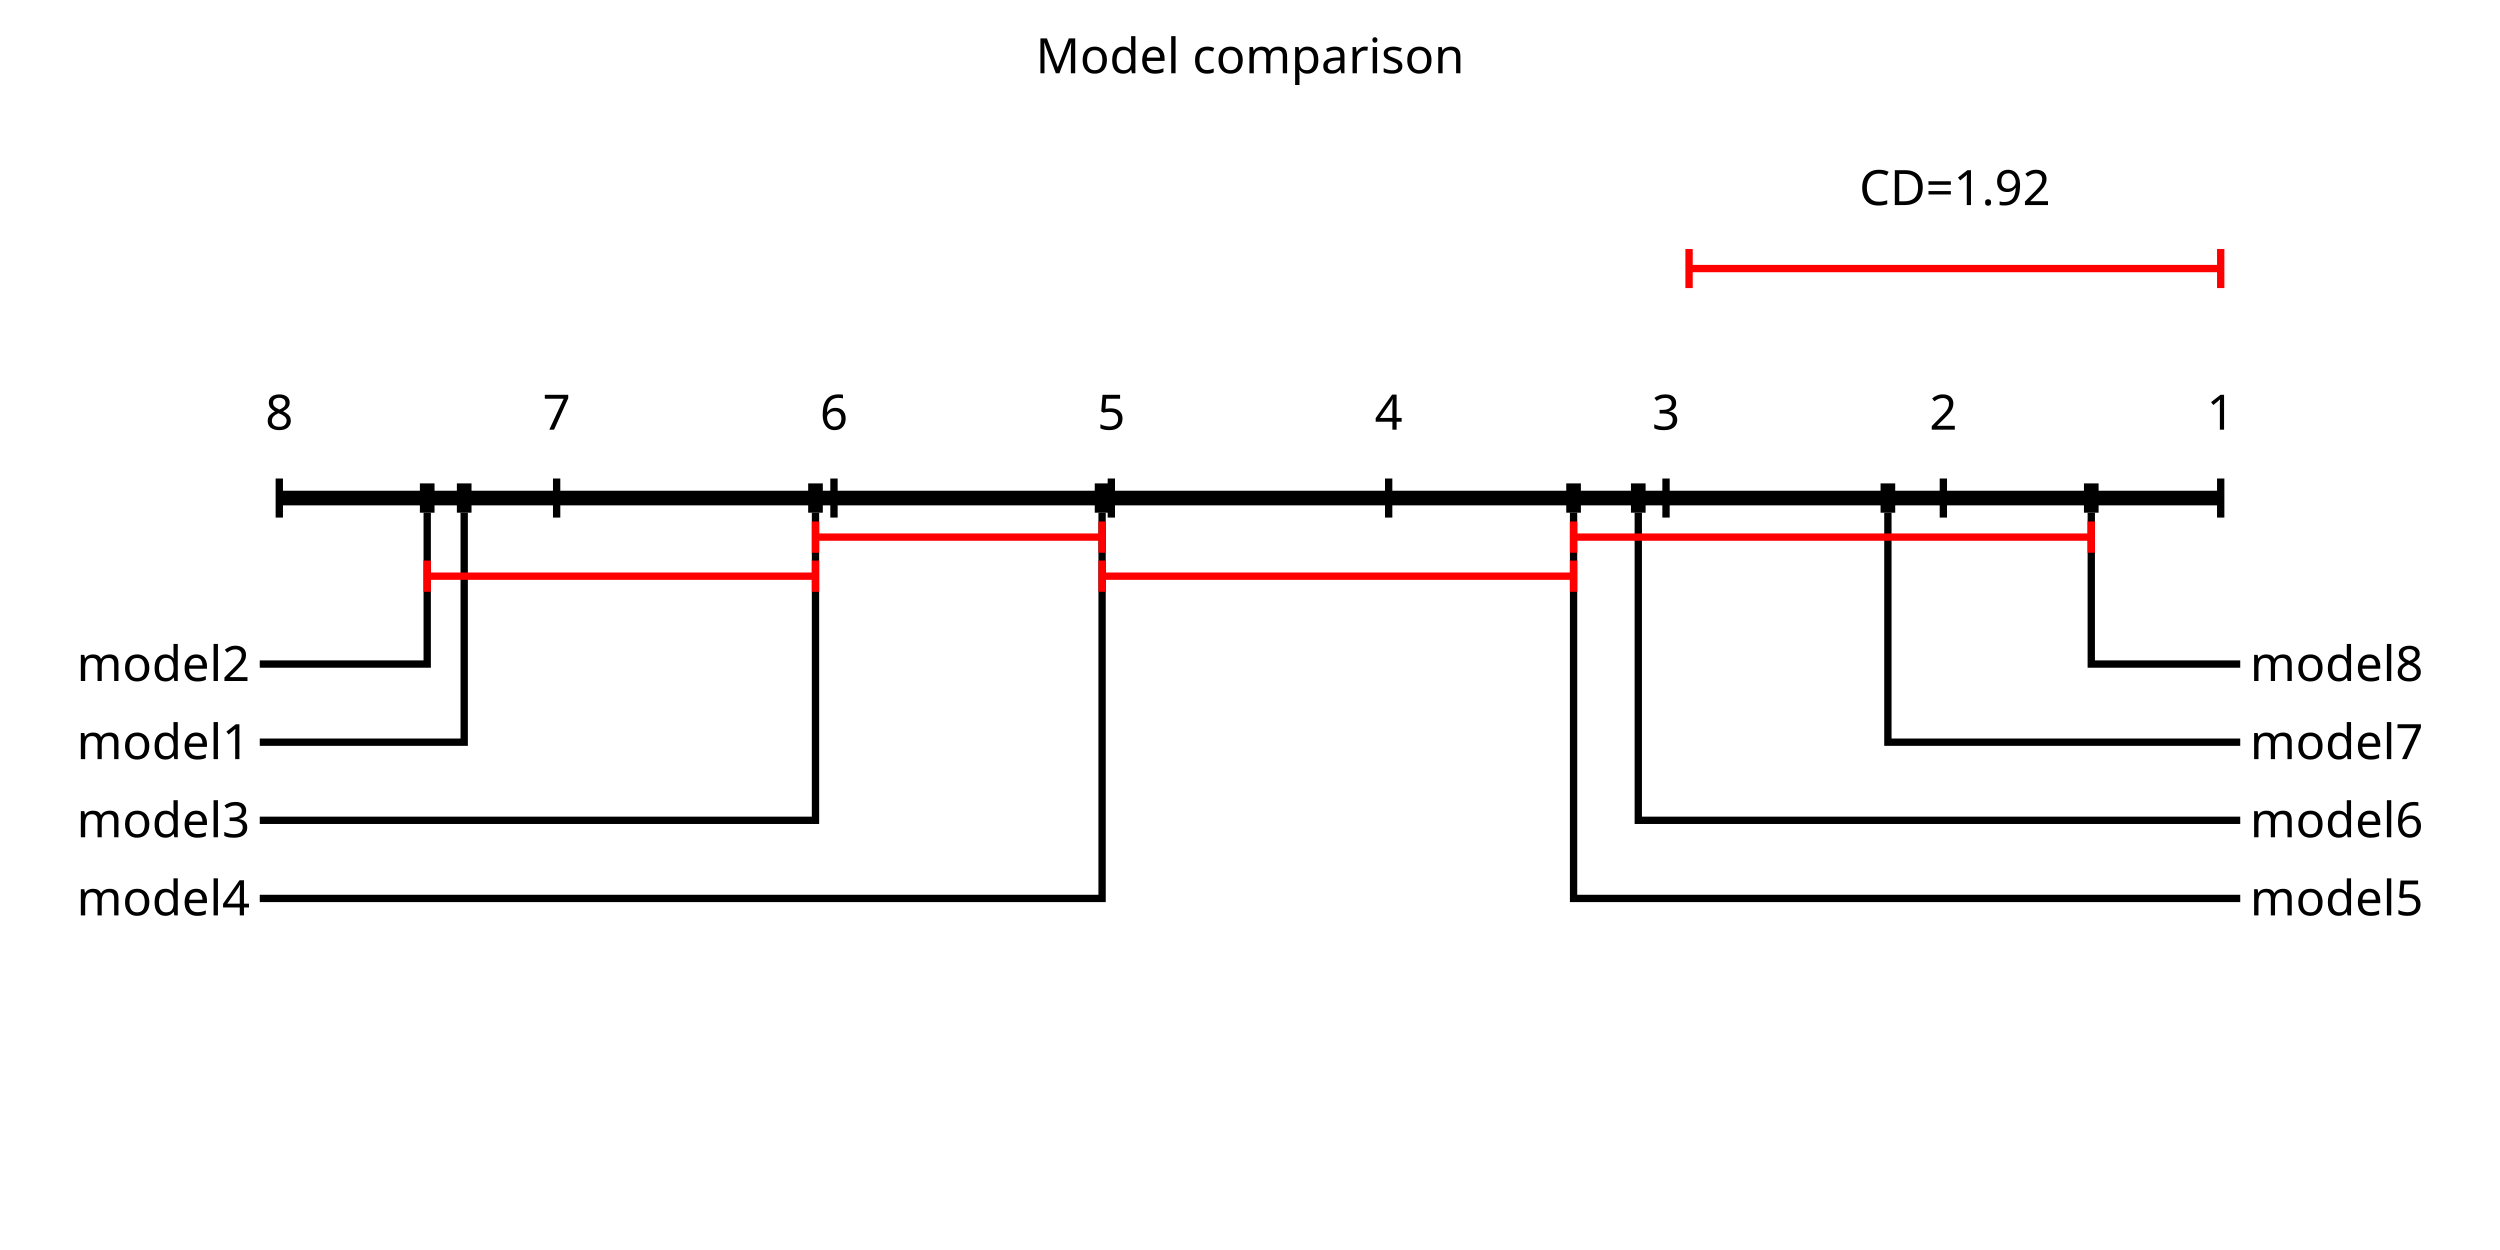
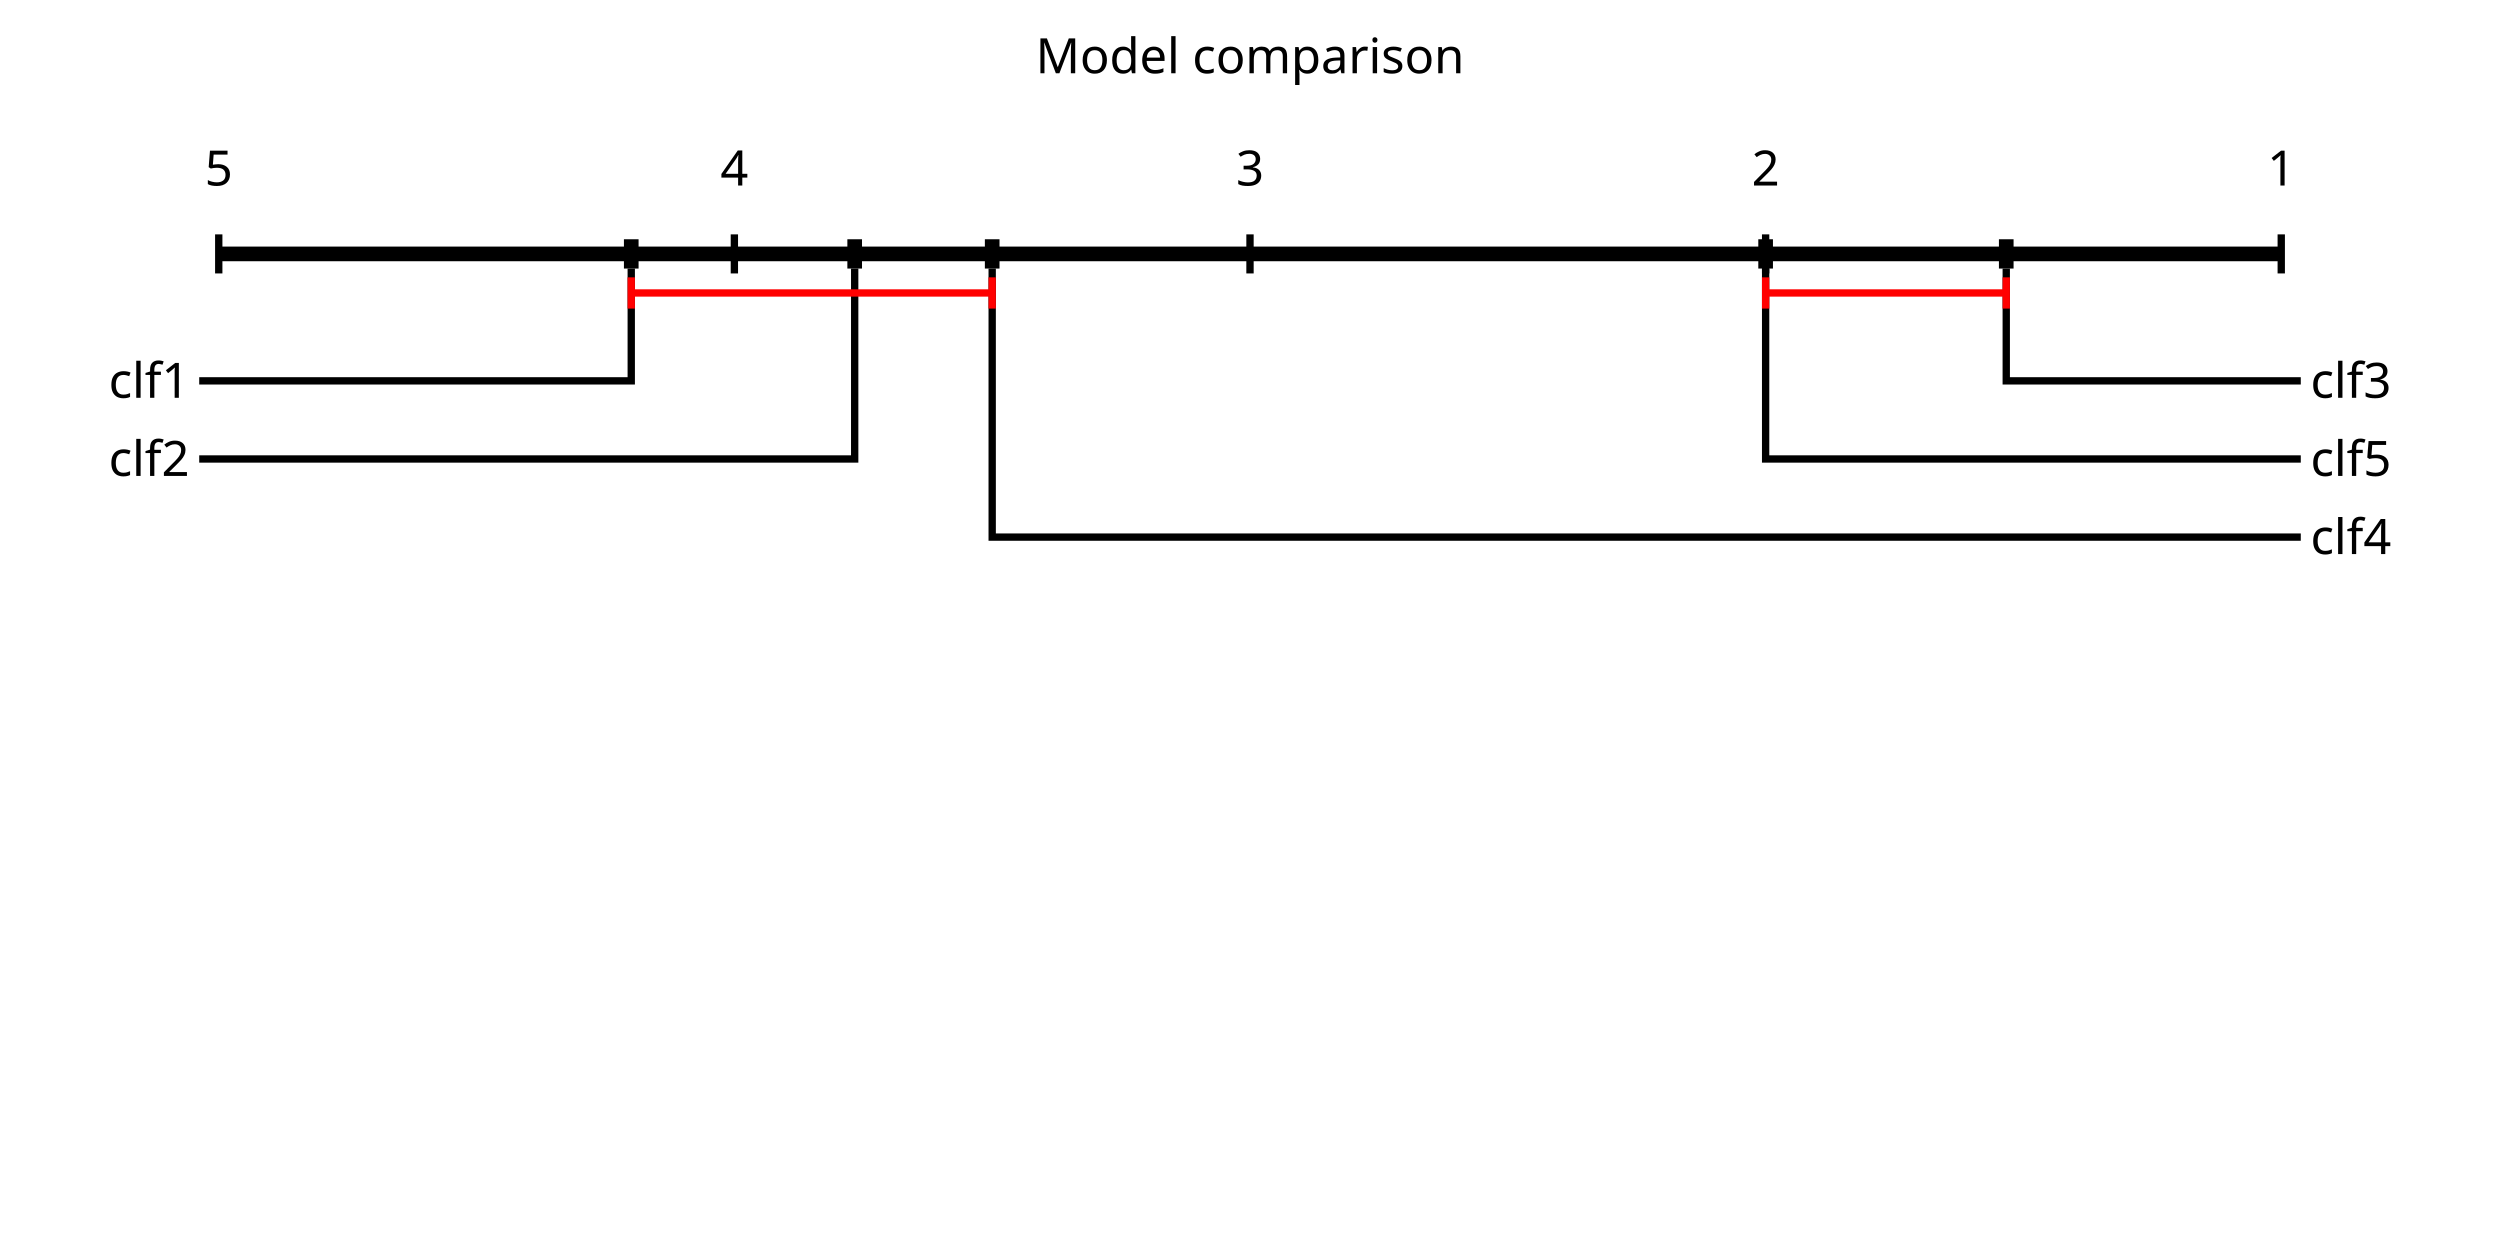
<svg xmlns="http://www.w3.org/2000/svg" width="512" height="256" style="background-color:white" font-family="sans-serif">
  <text x="256.000" y="15.000" font-size="10" font-family="sans-serif" text-anchor="middle" fill="black">Model comparison</text>
-   <line x1="57.200" y1="102.000" x2="454.800" y2="102.000" stroke="black" stroke-width="3.000" fill="none" />
-   <line x1="454.800" y1="98.000" x2="454.800" y2="106.000" stroke="black" stroke-width="1.500" fill="none" />
-   <text x="454.800" y="88.000" font-size="10" font-family="sans-serif" text-anchor="middle" fill="black">1</text>
-   <line x1="398.000" y1="98.000" x2="398.000" y2="106.000" stroke="black" stroke-width="1.500" fill="none" />
-   <text x="398.000" y="88.000" font-size="10" font-family="sans-serif" text-anchor="middle" fill="black">2</text>
-   <line x1="341.200" y1="98.000" x2="341.200" y2="106.000" stroke="black" stroke-width="1.500" fill="none" />
-   <text x="341.200" y="88.000" font-size="10" font-family="sans-serif" text-anchor="middle" fill="black">3</text>
-   <line x1="284.400" y1="98.000" x2="284.400" y2="106.000" stroke="black" stroke-width="1.500" fill="none" />
-   <text x="284.400" y="88.000" font-size="10" font-family="sans-serif" text-anchor="middle" fill="black">4</text>
-   <line x1="227.600" y1="98.000" x2="227.600" y2="106.000" stroke="black" stroke-width="1.500" fill="none" />
-   <text x="227.600" y="88.000" font-size="10" font-family="sans-serif" text-anchor="middle" fill="black">5</text>
-   <line x1="170.800" y1="98.000" x2="170.800" y2="106.000" stroke="black" stroke-width="1.500" fill="none" />
-   <text x="170.800" y="88.000" font-size="10" font-family="sans-serif" text-anchor="middle" fill="black">6</text>
-   <line x1="114.000" y1="98.000" x2="114.000" y2="106.000" stroke="black" stroke-width="1.500" fill="none" />
-   <text x="114.000" y="88.000" font-size="10" font-family="sans-serif" text-anchor="middle" fill="black">7</text>
-   <line x1="57.200" y1="98.000" x2="57.200" y2="106.000" stroke="black" stroke-width="1.500" fill="none" />
-   <text x="57.200" y="88.000" font-size="10" font-family="sans-serif" text-anchor="middle" fill="black">8</text>
-   <line x1="454.800" y1="55.000" x2="345.920" y2="55.000" stroke="red" stroke-width="1.500" fill="none" />
-   <line x1="454.800" y1="51.000" x2="454.800" y2="59.000" stroke="red" stroke-width="1.500" fill="none" />
-   <line x1="345.920" y1="51.000" x2="345.920" y2="59.000" stroke="red" stroke-width="1.500" fill="none" />
-   <text x="400.360" y="42.000" font-size="10" font-family="sans-serif" text-anchor="middle" fill="black">CD=1.92</text>
-   <rect x="426.793" y="99.000" width="3.000" height="6.000" fill="black" />
-   <polyline points="428.293,105.000 428.293,136.000 458.800,136.000" stroke="black" stroke-width="1.500" fill="none" stroke-linejoin="miter" />
-   <text x="460.800" y="136.000" font-size="10" font-family="sans-serif" text-anchor="start" fill="black" dominant-baseline="middle">model8</text>
-   <rect x="385.140" y="99.000" width="3.000" height="6.000" fill="black" />
-   <polyline points="386.640,105.000 386.640,152.000 458.800,152.000" stroke="black" stroke-width="1.500" fill="none" stroke-linejoin="miter" />
-   <text x="460.800" y="152.000" font-size="10" font-family="sans-serif" text-anchor="start" fill="black" dominant-baseline="middle">model7</text>
-   <rect x="334.020" y="99.000" width="3.000" height="6.000" fill="black" />
-   <polyline points="335.520,105.000 335.520,168.000 458.800,168.000" stroke="black" stroke-width="1.500" fill="none" stroke-linejoin="miter" />
-   <text x="460.800" y="168.000" font-size="10" font-family="sans-serif" text-anchor="start" fill="black" dominant-baseline="middle">model6</text>
-   <rect x="320.767" y="99.000" width="3.000" height="6.000" fill="black" />
-   <polyline points="322.267,105.000 322.267,184.000 458.800,184.000" stroke="black" stroke-width="1.500" fill="none" stroke-linejoin="miter" />
-   <text x="460.800" y="184.000" font-size="10" font-family="sans-serif" text-anchor="start" fill="black" dominant-baseline="middle">model5</text>
-   <rect x="224.207" y="99.000" width="3.000" height="6.000" fill="black" />
-   <polyline points="225.707,105.000 225.707,184.000 53.200,184.000" stroke="black" stroke-width="1.500" fill="none" stroke-linejoin="miter" />
-   <text x="51.200" y="184.000" font-size="10" font-family="sans-serif" text-anchor="end" fill="black" dominant-baseline="middle">model4</text>
-   <rect x="165.513" y="99.000" width="3.000" height="6.000" fill="black" />
-   <polyline points="167.013,105.000 167.013,168.000 53.200,168.000" stroke="black" stroke-width="1.500" fill="none" stroke-linejoin="miter" />
-   <text x="51.200" y="168.000" font-size="10" font-family="sans-serif" text-anchor="end" fill="black" dominant-baseline="middle">model3</text>
-   <rect x="93.567" y="99.000" width="3.000" height="6.000" fill="black" />
-   <polyline points="95.067,105.000 95.067,152.000 53.200,152.000" stroke="black" stroke-width="1.500" fill="none" stroke-linejoin="miter" />
-   <text x="51.200" y="152.000" font-size="10" font-family="sans-serif" text-anchor="end" fill="black" dominant-baseline="middle">model1</text>
-   <rect x="85.993" y="99.000" width="3.000" height="6.000" fill="black" />
-   <polyline points="87.493,105.000 87.493,136.000 53.200,136.000" stroke="black" stroke-width="1.500" fill="none" stroke-linejoin="miter" />
-   <text x="51.200" y="136.000" font-size="10" font-family="sans-serif" text-anchor="end" fill="black" dominant-baseline="middle">model2</text>
-   <line x1="428.293" y1="110.000" x2="322.267" y2="110.000" stroke="red" stroke-width="1.500" fill="none" />
-   <line x1="428.293" y1="106.800" x2="428.293" y2="113.200" stroke="red" stroke-width="1.500" fill="none" />
-   <line x1="322.267" y1="106.800" x2="322.267" y2="113.200" stroke="red" stroke-width="1.500" fill="none" />
-   <line x1="322.267" y1="118.000" x2="225.707" y2="118.000" stroke="red" stroke-width="1.500" fill="none" />
-   <line x1="322.267" y1="114.800" x2="322.267" y2="121.200" stroke="red" stroke-width="1.500" fill="none" />
-   <line x1="225.707" y1="114.800" x2="225.707" y2="121.200" stroke="red" stroke-width="1.500" fill="none" />
-   <line x1="225.707" y1="110.000" x2="167.013" y2="110.000" stroke="red" stroke-width="1.500" fill="none" />
-   <line x1="225.707" y1="106.800" x2="225.707" y2="113.200" stroke="red" stroke-width="1.500" fill="none" />
-   <line x1="167.013" y1="106.800" x2="167.013" y2="113.200" stroke="red" stroke-width="1.500" fill="none" />
-   <line x1="167.013" y1="118.000" x2="87.493" y2="118.000" stroke="red" stroke-width="1.500" fill="none" />
-   <line x1="167.013" y1="114.800" x2="167.013" y2="121.200" stroke="red" stroke-width="1.500" fill="none" />
-   <line x1="87.493" y1="114.800" x2="87.493" y2="121.200" stroke="red" stroke-width="1.500" fill="none" />
+   <line x1="44.800" y1="52.000" x2="467.200" y2="52.000" stroke="black" stroke-width="3.000" fill="none" />
+   <line x1="467.200" y1="48.000" x2="467.200" y2="56.000" stroke="black" stroke-width="1.500" fill="none" />
+   <text x="467.200" y="38.000" font-size="10" font-family="sans-serif" text-anchor="middle" fill="black">1</text>
+   <line x1="361.600" y1="48.000" x2="361.600" y2="56.000" stroke="black" stroke-width="1.500" fill="none" />
+   <text x="361.600" y="38.000" font-size="10" font-family="sans-serif" text-anchor="middle" fill="black">2</text>
+   <line x1="256.000" y1="48.000" x2="256.000" y2="56.000" stroke="black" stroke-width="1.500" fill="none" />
+   <text x="256.000" y="38.000" font-size="10" font-family="sans-serif" text-anchor="middle" fill="black">3</text>
+   <line x1="150.400" y1="48.000" x2="150.400" y2="56.000" stroke="black" stroke-width="1.500" fill="none" />
+   <text x="150.400" y="38.000" font-size="10" font-family="sans-serif" text-anchor="middle" fill="black">4</text>
+   <line x1="44.800" y1="48.000" x2="44.800" y2="56.000" stroke="black" stroke-width="1.500" fill="none" />
+   <text x="44.800" y="38.000" font-size="10" font-family="sans-serif" text-anchor="middle" fill="black">5</text>
+   <rect x="409.380" y="49.000" width="3.000" height="6.000" fill="black" />
+   <polyline points="410.880,55.000 410.880,78.000 471.200,78.000" stroke="black" stroke-width="1.500" fill="none" stroke-linejoin="miter" />
+   <text x="473.200" y="78.000" font-size="10" font-family="sans-serif" text-anchor="start" fill="black" dominant-baseline="middle">clf3</text>
+   <rect x="360.100" y="49.000" width="3.000" height="6.000" fill="black" />
+   <polyline points="361.600,55.000 361.600,94.000 471.200,94.000" stroke="black" stroke-width="1.500" fill="none" stroke-linejoin="miter" />
+   <text x="473.200" y="94.000" font-size="10" font-family="sans-serif" text-anchor="start" fill="black" dominant-baseline="middle">clf5</text>
+   <rect x="201.700" y="49.000" width="3.000" height="6.000" fill="black" />
+   <polyline points="203.200,55.000 203.200,110.000 471.200,110.000" stroke="black" stroke-width="1.500" fill="none" stroke-linejoin="miter" />
+   <text x="473.200" y="110.000" font-size="10" font-family="sans-serif" text-anchor="start" fill="black" dominant-baseline="middle">clf4</text>
+   <rect x="173.540" y="49.000" width="3.000" height="6.000" fill="black" />
+   <polyline points="175.040,55.000 175.040,94.000 40.800,94.000" stroke="black" stroke-width="1.500" fill="none" stroke-linejoin="miter" />
+   <text x="38.800" y="94.000" font-size="10" font-family="sans-serif" text-anchor="end" fill="black" dominant-baseline="middle">clf2</text>
+   <rect x="127.780" y="49.000" width="3.000" height="6.000" fill="black" />
+   <polyline points="129.280,55.000 129.280,78.000 40.800,78.000" stroke="black" stroke-width="1.500" fill="none" stroke-linejoin="miter" />
+   <text x="38.800" y="78.000" font-size="10" font-family="sans-serif" text-anchor="end" fill="black" dominant-baseline="middle">clf1</text>
+   <line x1="410.880" y1="60.000" x2="361.600" y2="60.000" stroke="red" stroke-width="1.500" fill="none" />
+   <line x1="410.880" y1="56.800" x2="410.880" y2="63.200" stroke="red" stroke-width="1.500" fill="none" />
+   <line x1="361.600" y1="56.800" x2="361.600" y2="63.200" stroke="red" stroke-width="1.500" fill="none" />
+   <line x1="203.200" y1="60.000" x2="129.280" y2="60.000" stroke="red" stroke-width="1.500" fill="none" />
+   <line x1="203.200" y1="56.800" x2="203.200" y2="63.200" stroke="red" stroke-width="1.500" fill="none" />
+   <line x1="129.280" y1="56.800" x2="129.280" y2="63.200" stroke="red" stroke-width="1.500" fill="none" />
</svg>
